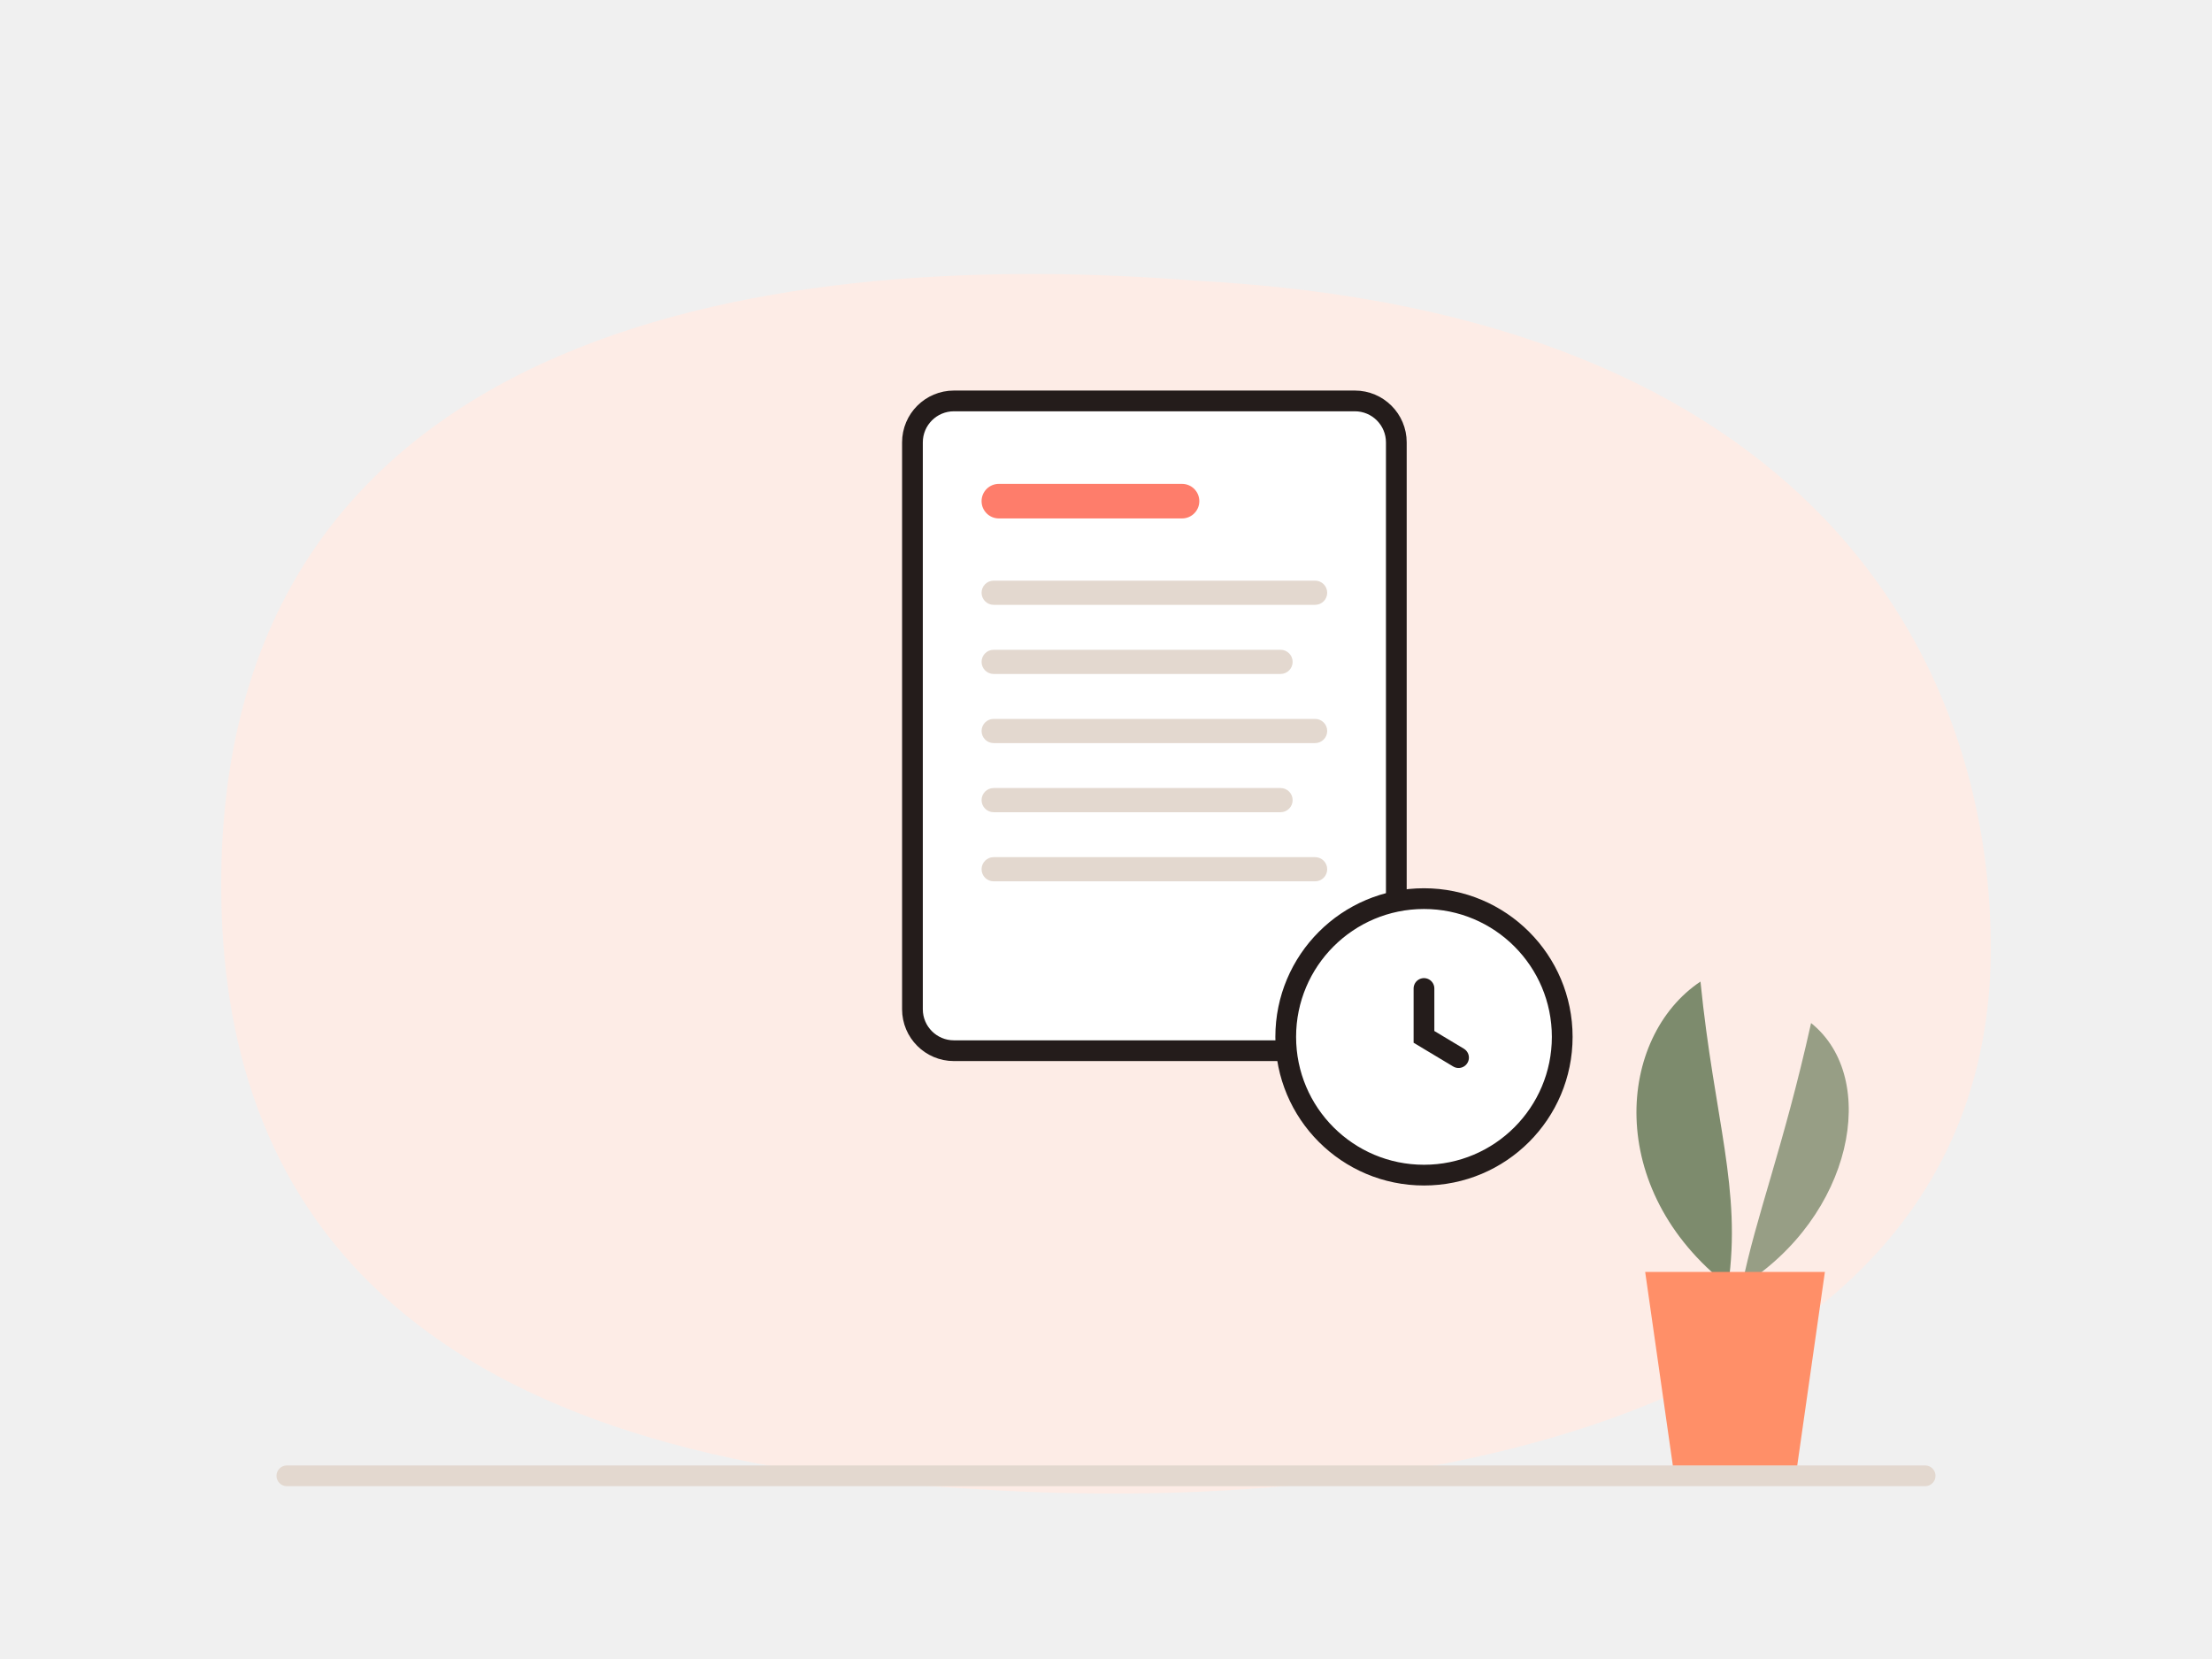
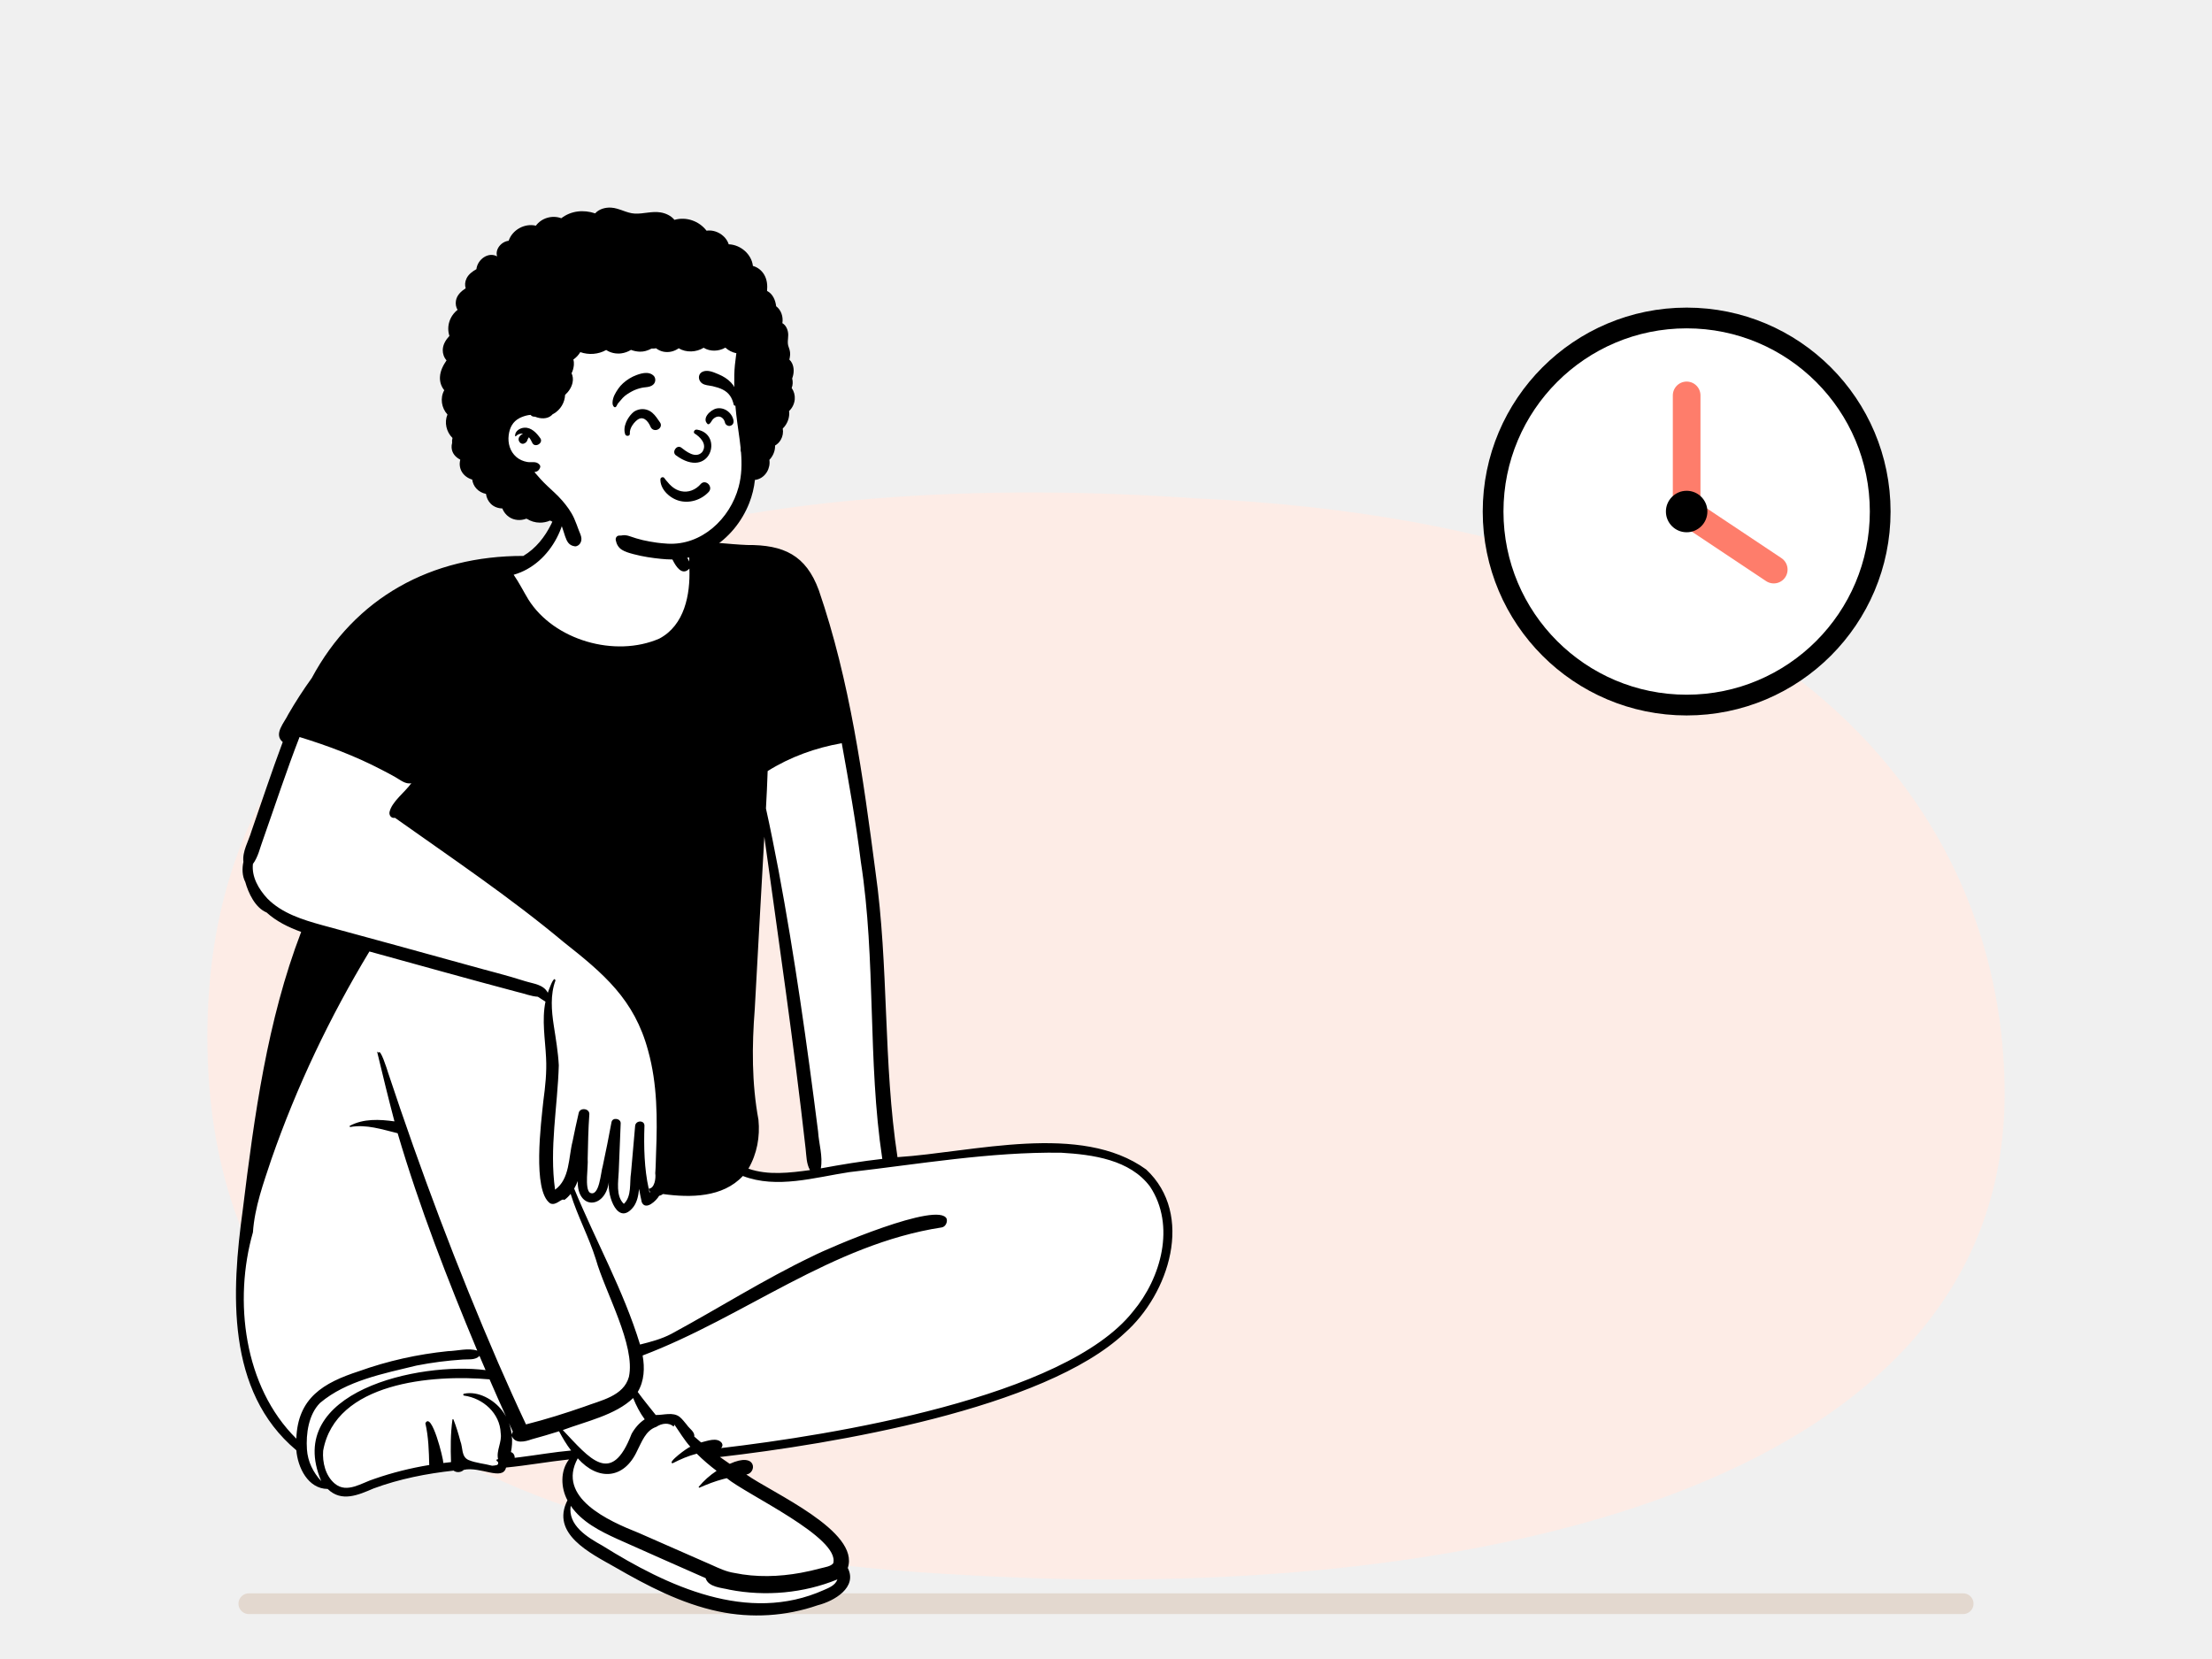
<svg xmlns="http://www.w3.org/2000/svg" width="320" height="240" viewBox="0 0 320 240">
-   <path fill="#fdece6" d="M32 128c0-82.8 83.2-92 140.8-87.4C262.4 45.2 288 95.8 288 137.2c0 64.4-76.8 82.8-147.2 78.2C57.6 210.8 32 174 32 128" />
-   <rect width="240" height="3" x="40" y="212" fill="#e3d8cf" rx="1.5" />
-   <rect width="70" height="94" x="132" y="58" fill="#fff" stroke="#241c1b" stroke-width="3" rx="6" />
-   <rect width="31.5" height="5" x="142" y="70" fill="#fe7d6b" rx="2.5" />
-   <rect width="50" height="3.5" x="142" y="84" fill="#e3d8cf" rx="1.75" />
-   <rect width="45" height="3.5" x="142" y="94" fill="#e3d8cf" rx="1.75" />
-   <rect width="50" height="3.5" x="142" y="104" fill="#e3d8cf" rx="1.75" />
-   <rect width="45" height="3.5" x="142" y="114" fill="#e3d8cf" rx="1.75" />
-   <rect width="50" height="3.5" x="142" y="124" fill="#e3d8cf" rx="1.75" />
-   <circle cx="206" cy="150" r="20" fill="#fff" stroke="#241c1b" stroke-width="3" />
-   <path fill="none" stroke="#241c1b" stroke-linecap="round" stroke-width="3" d="M206 143v7l5 3" />
-   <path fill="#7d8b6d" d="M250 186c-18-14-16-36-4-44 2 20 6 30 4 44" />
-   <path fill="#7d8b6d" d="M252 186c16-10 20-30 10-38-4 18-8 28-10 38" opacity=".8" />
-   <path fill="#ff8f68" d="M238 184h26l-4 28h-18Z" />
+   <path fill="#fdece6" d="M30 150c0-73.8 84.5-82 143-77.9 91 4.1 117 49.2 117 86.1 0 57.4-78 73.8-149.5 69.7C56 223.8 30 191 30 150" />
+   <circle cx="244" cy="74" r="28" fill="#fff" stroke="#000" stroke-width="3" />
+   <path fill="none" stroke="#fe7d6b" stroke-linecap="round" stroke-linejoin="round" stroke-width="4" d="M244 57.2V74l12.6 8.4" />
+   <circle cx="244" cy="74" r="3" />
+   <path stroke="#e3d8cf" stroke-linecap="round" stroke-width="3" d="M36 232h248" />
+   <svg width="136" height="204" x="34" y="30" viewBox="0 0 336 504">
+     <g fill="none" fill-rule="evenodd">
+       <path fill="#fff" d="M185.557 324.865c.574 5.982-.6 11.694-3.397 16.523l-.91 1.572 1.732.604c3.152 1.101 6.658 1.636 10.717 1.636 4.177 0 8.52-.58 12.011-1.048l2.235-.298-1.098-1.938c-.883-1.558-1.046-3.445-1.219-5.444-.047-.537-.095-1.092-.158-1.64-3.307-29.515-7.488-59.415-11.53-88.33-1.065-7.608-2.165-15.476-3.232-23.215l-3.061.117c-.824 14.326-1.623 28.893-2.396 42.98q-.51 9.293-1.022 18.585c-1.222 15.66-.8 28.34 1.328 39.896m1.25 176.986c-4.497 0-9.001-.467-13.389-1.389-13.73-2.877-26.204-9.666-36.818-15.804-.542-.307-1.092-.613-1.656-.929-4.156-2.32-9.327-5.209-12.568-8.732-3.556-3.865-4.168-7.717-1.926-12.12l.355-.697-.37-.69c-2.322-4.313-2.15-9.65.42-12.978l2.158-2.796-3.55.376c-3.578.38-7.184.893-10.672 1.39-3.87.55-7.873 1.12-11.814 1.502l-1.096.106-.252 1.054c-.14.587-.313.943-1.53.943-1.054 0-2.47-.309-3.97-.635-1.862-.404-3.971-.863-6.006-.863-.895 0-1.7.085-2.46.26l-.444.102-.315.322c-.201.206-.545.334-.895.334-.265 0-.511-.073-.676-.202l-.497-.388-.63.07c-10.989 1.204-20.464 3.318-28.966 6.462l-.039.014-.184.08c-3.075 1.324-6.253 2.694-9.148 2.694-2.116 0-3.835-.719-5.409-2.262l-.444-.436-.628-.006c-6.365-.058-9.273-7.469-9.676-12.436l-.05-.625-.485-.407c-11.094-9.294-17.643-22.059-20.022-39.024-2.168-15.454-.503-31.747 1.41-45.647 4.427-36.022 9.044-68.315 20.78-98.942l.548-1.432-1.461-.524c-5.069-1.819-8.943-3.988-11.843-6.633l-.201-.184-.253-.103c-4.157-1.705-6.193-8-6.718-9.888l-.042-.152-.074-.14c-.848-1.625-1.043-3.885-.536-6.2l.054-.25-.031-.253c-.274-2.199.635-4.498 1.598-6.931.44-1.112.894-2.261 1.226-3.406 1.142-3.27 2.283-6.6 3.386-9.82 2.475-7.223 5.035-14.693 7.762-21.959l.372-.994-.821-.685c-1.403-1.17-.934-2.546 1.088-5.838.478-.777.93-1.513 1.274-2.237a152 152 0 0 1 8.259-12.762l.059-.082.047-.088c14.822-27.637 41.113-42.857 74.03-42.857h.671l.371-.222c6.17-3.704 10.573-10.06 13.464-19.429l.092-.298-.036-.31c-.099-.864-.207-1.996-.17-3.095.094-2.782 1.187-5.265 2.997-6.812 3.434-2.935 8.648-3.181 13.695-3.181h.724c6.452.02 11.007 1.138 14.335 3.521 3.866 2.77 6.003 7.24 6.533 13.665.158 1.923.153 3.915.148 5.841l-.001.538.065.213a38 38 0 0 0 1.614 4.362l.625 1.407 1.42-.634c.92-.41 2.085-.62 3.563-.645.426-.01.842-.014 1.261-.014 3.433 0 7.105.313 10.656.615 2.675.228 5.442.464 8.12.569l.037.001.536-.002c6.51 0 11.228 1.022 14.85 3.217 3.9 2.362 6.704 6.154 8.824 11.933 11.373 33.125 16.048 68.804 20.173 100.283 2.339 16.461 3.05 33.337 3.738 49.657.727 17.226 1.478 35.038 4.138 52.45l.21 1.377 1.412-.091c6.215-.4 12.93-1.263 20.04-2.176 10.804-1.388 21.974-2.822 32.773-2.822 15.1 0 26.547 2.966 34.994 9.067 5.888 5.54 8.934 13.04 8.809 21.696-.177 12.23-6.657 25.752-16.507 34.447l-.037.034c-12.452 11.744-35.18 21.93-67.554 30.275-29.77 7.674-60.562 11.845-76.268 13.647l-3.888.447 3.156 2.277c1.277.922 2.442 1.733 3.562 2.481l.722.483.792-.363c2.257-1.033 3.69-1.25 4.496-1.25.715 0 1.577.155 1.624.894.031.483-.313 1.201-1.04 1.292l-3.865.481 3.155 2.247c2.107 1.5 5.251 3.308 8.892 5.403 11.91 6.851 29.91 17.206 26.815 26.299l-.203.597.288.563c.831 1.628.902 3.14.216 4.62-1.47 3.173-6.067 5.582-9.971 6.562l-.067.016-.066.023a64.4 64.4 0 0 1-21.195 3.561" />
+       <path fill="#000" d="M173.736 443.437c.47-.477.667-1.102.229-1.836-1.696-2.162-5.212-.683-7.4-.184a64 64 0 0 1-2.436-2.101c.274-1.7-1.773-2.83-2.614-4.142-.826-.966-1.603-2.063-2.593-2.873-2.413-1.88-5.758-.608-8.559-.693-2.157-2.74-4.378-5.393-6.43-8.223 2.365-3.968 2.532-8.617 1.747-13.038 36.274-13.742 67.672-39.76 106.903-45.773 1.35-.225 2.106-1.862 1.77-3.062-2.737-6.52-42.063 10.303-47.941 13.35-17.338 8.289-33.579 18.62-50.43 27.736-3.513 1.864-7.378 2.865-11.22 3.834-5.904-19.346-15.892-37.081-23.55-55.734.497-.86.92-1.763 1.28-2.691-.254 10.258 9.738 10.114 11.118.383-.57 5.073 3.273 15.936 8.818 8.808 1.3-1.79 1.762-4.083 1.982-6.396q.428 2.397.967 4.777c1.423 3.143 5.31-.679 6.212-2.318a3.1 3.1 0 0 0 1.365-.62c9.805 1.359 21.354 1.28 28.549-6.448 12.203 4.674 25.71.487 38.05-1.38 25.116-2.882 50.33-7.277 75.67-6.94 11.314.655 24.66 2.479 31.817 12.116 9.18 13.894 3.99 32.657-6.135 44.684-24.358 30.79-107.968 44.179-147.169 48.764m.685 11.091q.667-.176 1.334-.33c7.11 5.91 40.593 21.256 38.046 30.422-.9 1.14-3.055 1.4-4.417 1.768a88 88 0 0 1-7.186 1.634c-7.818 1.42-15.915 1.668-23.722.048-2.873-.436-5.466-1.66-8.082-2.842-8.453-3.713-17.763-7.815-26.176-11.497-10.688-4.23-29.434-12.567-21.724-26.634 7.305 8.203 16.576 7.486 21.247-2.709 1.61-3.095 3.016-7.267 6.8-8.518 1.995-1.347 4.547-1.627 6.214-.126.12-.186.228-.449.287-.68 1.88 2.67 3.501 5.483 5.704 7.924-.756.04-8.63 5.86-6.307 5.862 2.796-1.437 5.574-2.635 8.592-3.41 2.188 2.197 4.594 4.24 7.087 6.13-2.421 1.596-4.596 3.55-6.345 5.672-.152.187.033.429.259.328 2.716-1.208 5.509-2.27 8.39-3.042m36.04 39.636c-27.195 12.196-55.985-1.384-79.176-15.863-5.352-2.984-12.393-7.214-11.31-14.238 3.942 5.758 10.44 9.037 16.678 11.88 10.48 4.73 21.029 9.307 31.535 13.979.992 3.286 5.737 3.412 8.605 4.142 12.765 2.471 26.486 1.243 38.5-3.686-.696 2.056-2.97 3-4.832 3.786M101.96 446.676q-1.008.127-2.016.24c.07-.888-.466-1.776-1.328-2.05.387-1.883.53-3.828.323-5.737 1.123 2.898 4.75 2.018 7.053 1.183q4.934-1.34 9.813-2.878c1.282 2.379 2.642 4.722 4.312 6.876-6.08.54-12.101 1.612-18.157 2.366m-2.675-9.116c-.161.34-.392.701-.397 1.11a18.2 18.2 0 0 0-.972-4.137q.684 1.514 1.37 3.027M95.447 430c-2.99-3.891-8.517-7.072-13.627-5.987-.328.07-.336.597 0 .663 6.864.93 12.891 6.366 13.13 13.394.54 3.18-1.675 6.303-.929 9.355l-.443.028a5 5 0 0 1-.167.545c.741.123.959 1.314.084 1.526a8.7 8.7 0 0 1-1.61.22c-2.798-.755-5.75-.93-8.426-2.044-2.647-1.168-1.985-4.45-2.918-6.722-.685-2.62-1.473-5.231-2.465-7.746-.072-.202-.346-.156-.37.048-.7 5.017-.677 10.12-.507 15.177-.919.093-1.832.197-2.747.31.059-1.413-4.186-18.622-6.422-14.206 1.125 4.856 1.261 9.928 1.382 14.925-6.64 1.092-13.183 2.72-19.549 4.934-4.486 1.357-9.82 5.372-14.176 1.742-3.372-2.784-4.509-7.642-4.19-11.776 4.385-24.46 39.025-27.317 59.475-25.509a1050 1050 0 0 0 5.891 13.308 16.5 16.5 0 0 0-1.416-2.184m-69.744 13.908c-.375-5.554.561-12.468 4.683-16.607 9.433-7.963 22.642-10.468 34.43-13.35a129 129 0 0 1 16.645-2.16c1.983-.156 4.502.292 5.902-1.327a987 987 0 0 0 2.183 5.11c-23.468-3.07-72.43 7.595-58.719 39.692-2.904-3.14-4.827-6.964-5.124-11.358m116.593-18.36c1.08 2.694 2.4 5.259 4.127 7.605-1.962 1.281-3.563 3.175-4.691 5.211-7.233 18.892-14.969 8.773-24.579-1.365 8.133-3.064 18.905-5.36 25.143-11.451m-120.39 14.516C3.1 421.515-.55 390.615 6.399 366.325c.618-9.008 3.773-17.592 6.6-26.12 9-25.869 20.836-50.757 35.032-74.255 17.613 4.83 35.194 9.789 52.848 14.46 2.431.528 4.865 1.57 7.36 1.72.893.568 1.789 1.194 2.717 1.743-1.352 6.612-.105 13.361.21 20.013.287 5.236-.28 10.364-.975 15.545-.776 7.537-3.975 32.051 2.435 36.539 2.172 1.047 4.114-2.053 5.05-1.2a10.3 10.3 0 0 0 2.272-2.195c2.475 7.99 6.52 15.404 9.018 23.402 3.324 11.754 14.24 30.78 11.816 41.992-1.875 6.924-10.077 8.417-15.997 10.68-6.84 2.376-13.757 4.558-20.787 6.328-3.432-7.271-6.712-14.612-9.931-21.98-14.712-33.993-27.741-68.695-39.385-103.812-.218-.779-2.896-9.224-3.386-6.868-.04-.242-.346-.868-.461-.333 1.974 8.246 3.977 16.489 6.145 24.689-5.325-.744-11.05-1.034-15.923 1.571-.25.134-.066.464.182.424 5.771-.999 11.337.888 16.88 2.242 7.784 26.455 17.827 52.238 28.459 77.699-3.288-1.047-7.105.11-10.537.194-10.808 1.115-21.493 3.476-31.703 7.148-12.834 4.155-21.909 9.572-22.43 24.114M11.554 247.017c-3.16-3.398-5.642-7.736-5.162-12.34 1.898-2.527 2.526-5.823 3.631-8.745 4.322-12.223 8.333-24.54 13.037-36.631 10.006 3.072 19.849 6.757 29.134 11.597q2.563 1.305 5.068 2.71c1.75.978 3.657 2.678 5.755 2.191-2.293 3.242-7.014 6.614-7.812 10.36-.172 1.185.67 2.285 1.962 2.02 20.234 14.35 41.13 28.397 60.255 44.38 14.322 11.321 25.317 20.502 30.229 38.87 3.31 11.898 3.32 24.333 2.834 36.567-.095 2.378-.098 4.812-.29 7.206.287 1.79-.26 5.436-2.275 5.501a2.7 2.7 0 0 0 .418 1.188q-.095.127-.2.25-.15-.733-.29-1.465c-1.57-6.942-1.78-14.996-1.518-22.386.11-2.12-3.145-2.069-3.327 0l-1.47 16.758c-.587 3.62.34 8.354-2.559 11.106-2.947-2.719-1.972-8.082-1.829-11.59.23-5.723.48-11.444.693-17.167.066-1.814-2.942-2.28-3.283-.437a528 528 0 0 1-3.14 15.725c-.68 2.02-1.146 11.085-4.542 9.511-2.023-1.38-.564-9.468-.83-12.147.125-5.302.199-10.597.59-15.886.158-2.134-3.322-2.588-3.8-.504a341 341 0 0 0-2.187 10.14c-1.475 5.723-.939 13.481-6.263 17.285-2.086-14.867.915-29.63 1.336-44.444-.251-4.8-1.077-9.552-1.806-14.294-.805-5.244-1.274-10.952.61-16.01-.515-2.264-2.541 3.863-2.73 4.372-1.527-3.002-5.243-3.234-8.183-4.17-6.532-2.11-13.224-3.702-19.833-5.579-17.528-4.86-35.077-9.645-52.63-14.42-7.012-1.937-14.394-4.23-19.593-9.522m175.523 79.078c-2.419-13.089-2.352-26.35-1.318-39.583 1.136-20.522 2.239-41.049 3.418-61.568 5.122 37.139 10.583 74.235 14.758 111.493.298 2.593.252 5.337 1.562 7.65-7.243.969-14.963 1.945-22.006-.514 3.09-5.335 4.18-11.409 3.586-17.478m36.597-92.19c5.476 35.2 2.352 71.018 7.664 106.177-7.369.824-14.681 2.045-21.973 3.387.798-4.343-.716-8.828-.977-13.202-3.96-31.196-8.333-62.372-14.127-93.296-1.421-7.401-2.857-14.771-4.504-22.132.249-4.457.467-8.914.61-13.373 8.041-5.047 17.108-8.314 26.485-9.96 2.533 14.094 5.065 28.179 6.822 42.4m-63.39-110.61a35 35 0 0 1-.917-1.675c.99.038 1.954.073 2.929.235-.044 1.566.043 3.145.061 4.724-.487-1.155-1.441-2.21-2.072-3.284m165.384 220.582c-23.389-16.98-61.805-6.162-88.9-4.417-5.165-33.817-3.056-68.187-7.87-102.06-4.435-33.839-9.11-68.15-20.247-100.573-4.596-12.536-12.547-16.259-25.638-16.158-6.643-.26-13.668-1.322-20.123-1.17-1.416.022-2.896.209-4.173.78-1.796-4.042-2.77-8.38-3.263-12.751a.251.251 0 0 0-.49-.063c-1.518 3.806-1.68 7.96-.854 11.945.598 2.856 4.155 14.093 8.287 9.696.328 9.22-1.7 20.23-10.746 25.014-15.807 6.881-37.657.616-46.813-13.989-1.77-2.918-3.296-6.023-5.255-8.825 13.652-3.86 21.316-20.192 18.1-32.63-1.988 9.674-5.613 20.482-14.638 25.9-32.865-.073-60.19 14.872-75.63 43.657a153 153 0 0 0-8.375 12.942c-1.377 2.956-5.412 7.068-1.988 9.923-3.954 10.538-7.463 21.223-11.172 31.845-1.018 3.539-3.347 7.251-2.883 10.972-.502 2.293-.48 5.004.672 7.209 1.093 3.93 3.545 9.216 7.61 10.884 3.45 3.145 7.812 5.312 12.362 6.944-12.134 31.66-16.753 65.805-20.864 99.257-4.03 29.264-6.11 64.862 19.138 86.012.49 6.051 4.086 13.762 11.196 13.827 4.924 4.828 10.926 2.18 16.407-.181 9.251-3.42 18.954-5.317 28.595-6.374 1.033.807 2.716.673 3.637-.268 5.84-1.344 13.934 4.1 15.114-.832 7.53-.73 14.978-2.096 22.501-2.893-3.17 4.106-2.942 10.162-.554 14.599-6.081 11.944 8.084 18.86 16.746 23.76 11.692 6.76 23.904 13.175 37.276 15.977 11.757 2.47 24.074 1.72 35.418-2.224 5.96-1.496 14.286-6.407 10.749-13.326 4.483-13.167-27.002-26.81-36.264-33.404 3.786-.471 3.924-8.316-5.922-3.808a118 118 0 0 1-3.516-2.45c39.826-4.57 115.885-17.144 144.708-44.325 15.835-13.976 24.971-42.246 7.662-58.422" />
+       <path fill="#fff" d="M130.509 18.773c38.008-1.866 55.159 24.856 56.268 36.791.77 8.285-4.132 17.835-4.132 25.238 0 3.78 4.634 11.893 2.476 17.4-4.8 12.26-14.967 25.865-27.92 25.865-12.955 0-29.814 3.578-44.128-16.888-1.343-1.92-18.33-12.834-19.98-23.205-4.112-25.832 10.296-63.87 37.416-65.2" />
+       <path fill="#000" d="M128.717 2.143C130.077.59 132.371-.031 134.41.09c2.962.175 5.537 2 8.484 2.135 3.089.143 6.07-.926 9.167-.43 1.899.305 3.78 1.184 4.995 2.667 4.213-1.205 8.787.39 11.47 3.873 3.31-.513 6.911 1.676 7.924 4.86 4.205.136 8.175 3.509 8.644 7.735 1.68.444 3.14 1.6 4.035 3.13 1.04 1.773 1.213 3.806 1.025 5.805 1.979 1.009 2.984 3.177 3.247 5.47 1.808 1.348 2.593 3.77 2.225 6.055 1.384.78 2.099 2.592 2.091 4.21-.007 1.51-.408 2.847.156 4.304.502 1.298.683 2.38.406 3.739l-.028.132q-.072.331-.127.644c.375.328.691.74.93 1.218.866 1.747.737 3.74.076 5.513.29 1.13.253 2.322-.175 3.407a6.16 6.16 0 0 1 1.099 4.034 6.57 6.57 0 0 1-2.03 4.202c.304 2.244-.61 4.669-2.262 6.249a5.93 5.93 0 0 1-.704 4.025 5.55 5.55 0 0 1-2.045 2.055 6.6 6.6 0 0 1-.325 2.284 7.3 7.3 0 0 1-1.707 2.838c.461 2.944-1.304 6.211-4.411 7.037-.261.07-.51.101-.749.106a32 32 0 0 1-2.026 8.276c-2.653 6.753-7.478 12.658-13.77 16.341-3.111 1.82-6.607 3.068-10.175 3.589-2.568.375-5.038.282-7.615.027-3.235-.323-6.485-.806-9.63-1.638l-.506-.134c-1.303-.349-2.678-.75-3.807-1.453-1.264-.786-1.92-1.998-2.211-3.426-.163-.794.341-1.648 1.212-1.665h.056q.285.005.571-.015l.144-.01h.007q.013-.003.026-.002c.085-.013.168-.038.25-.05.958-.161 1.796-.002 2.696.297l.113.038c1.514.521 3.016 1.004 4.581 1.362a59 59 0 0 0 4.898.892l.163.02.05.007.025.003.015.002.484.06q.572.067 1.143.126 1.053.105 2.107.165c12.119.681 22.297-8.847 25.369-20.27 1.113-4.134 1.186-8.258.857-12.385a3 3 0 0 1-.165-.999q.002-.284.023-.568c-.409-3.992-1.119-7.986-1.563-11.992-.519-4.68-.807-9.387-.702-14.097.053-2.327.301-4.63.627-6.934l.118-.827a8.1 8.1 0 0 1-3.933-1.995c-2.367 1.365-5.43 1.486-7.766.045-2.618 1.639-6.276 1.788-8.912.185-1.593 1.136-3.6 1.626-5.572 1.194a6.5 6.5 0 0 1-2.522-1.193 7.2 7.2 0 0 1-1.628.103l-.112.063c-1.251.658-2.637 1.092-4.064 1.043a9.6 9.6 0 0 1-3.152-.637c-1.076.649-2.253 1.091-3.513 1.25-1.84.232-3.825-.175-5.355-1.217-2.797 1.59-6.236 1.835-9.254.767a8.5 8.5 0 0 1-2.475 2.641c.18.642.236 1.326.175 1.984-.102 1.083-.373 2.053-.818 2.925.469.974.61 2.17.347 3.37-.374 1.71-1.37 3.2-2.662 4.358a8.19 8.19 0 0 1-4.054 6.714c-.124.072-.247.13-.37.184a1.8 1.8 0 0 1-.383.386c-1.552 1.432-4.009 1.318-5.954.509l-.114.005c-.694.018-1.168-.253-1.45-.65a7 7 0 0 0-.846.097 11.8 11.8 0 0 0-3.103 1.044c-2.427 1.247-3.55 3.45-3.886 6.1-.366 2.89.466 5.834 2.706 7.79 1.088.951 2.48 1.547 3.894 1.798 1.562.278 3.232-.406 4.385.934.231.265.39.636.264.994-.391 1.117-1.036 1.545-2.044 1.7 1.457 1.725 2.951 3.393 4.606 4.943 1.79 1.68 3.641 3.308 5.257 5.16 1.707 1.961 3.25 4.04 4.32 6.418.612 1.368 1.103 2.777 1.633 4.177l.094.244c.59 1.487 1.375 2.92.467 4.474-.361.61-1.178 1.202-1.93 1.104-2.12-.27-2.83-1.7-3.481-3.563-.492-1.408-.868-2.855-1.397-4.25a16 16 0 0 0-.32-.768c-1.221.34-2.565.07-3.655-.625a8.9 8.9 0 0 1-3.702.75c-1.67-.028-3.194-.491-4.505-1.326q-.157-.041-.313-.084c-1.995.762-4.33.626-6.136-.61a6.5 6.5 0 0 1-2.423-3.059c-1.51-.029-3.005-.563-4.088-1.634a6.1 6.1 0 0 1-1.747-3.567c-1.3-.257-2.52-.885-3.476-1.943-.799-.883-1.284-2.008-1.448-3.175-1.584-.452-3.012-1.484-3.792-2.924a5.54 5.54 0 0 1-.476-4.117l-.092-.132c-1.631-.853-2.876-2.249-3.004-4.242a5 5 0 0 1 .18-1.673 5 5 0 0 1 .137-1.782c-2.194-2.131-2.99-5.554-1.798-8.384-2.144-2.304-2.71-5.947-1.139-8.681-1.078-1.302-1.632-2.962-1.54-4.735.116-2.214 1.132-4.147 2.348-5.937-.903-.997-1.384-2.387-1.349-3.729.05-1.945 1.086-3.62 2.382-5.008-1.13-3.425.133-7.141 2.909-9.31-.562-.924-.77-2.068-.587-3.227.321-2.026 1.843-3.406 3.486-4.497-.344-1.117-.254-2.322.293-3.476.73-1.54 2.106-2.517 3.543-3.343.371-3.415 4.193-6.332 7.398-4.57-.795-2.541 1.494-5.286 4.127-5.576 1.289-3.901 5.735-6.36 9.732-5.391 2.044-2.79 5.848-3.864 9.078-2.667 3.55-2.717 7.956-3.12 12.111-1.74m-25.294 76.6c2.495-.135 4.366 1.898 5.68 3.758 1.234 1.746-1.931 3.589-2.854 1.665-.33-.686-.707-1.412-1.211-2.013-.085.119-.16.241-.234.367l-.074.127a3 3 0 0 0-.16.285c.004.018-.071.248-.074.258-.205.623-.654 1.024-1.266 1.24-.79.275-1.537-.319-1.79-1.015-.404-1.112.534-2.08 1.51-2.521-.959-.156-1.902.17-2.594.906-.095.103-.255.02-.26-.107-.08-1.746 1.747-2.865 3.327-2.95" />
+       <path fill="#000" d="M164.273 104.782c-1.847.534-3.83.582-5.713.03-1.708-.5-3.462-1.601-4.719-3.059-1.116-1.295-1.84-2.868-1.811-4.547a.74.74 0 0 1 .178-.477.83.83 0 0 1 .442-.265.8.8 0 0 1 .518.045.7.7 0 0 1 .341.335q.29.38.579.746c1.553 1.915 3.057 3.346 5.393 3.86a6.6 6.6 0 0 0 3.694-.27c1.243-.455 2.367-1.255 3.247-2.28.398-.462.868-.65 1.327-.654.52-.003 1.035.238 1.423.624.381.38.636.896.66 1.435.02.473-.135.968-.547 1.41a11.1 11.1 0 0 1-5.012 3.067m-.057-23.986c1.893 1.15 4.779 3.83 2.741 6.679-2.397 2.512-5.85-.369-7.55-1.671-1.578-1.01-3.35 1.587-1.887 2.766 12.293 9.088 17.282-7.474 7.653-9.125-1.06-.182-1.453.995-.957 1.35m-17.714-5.057c-.608-.39-1.324-.522-2.118-.162-.62.282-1.707 1.22-2.464 2.454-.518.844-.885 1.835-.809 2.866a.65.65 0 0 1-.21.547.82.82 0 0 1-.458.202 1.2 1.2 0 0 1-.481-.043c-.276-.085-.422-.264-.476-.41-.53-1.405-.302-2.973.292-4.388.801-1.91 2.257-3.508 3.21-4.024 1.632-.883 3.557-.923 5.192-.024 1.39.765 2.26 2 3.126 3.26.184.268.366.534.555.795.378.523.415 1.042.269 1.487-.162.493-.576.909-1.093 1.127-.478.2-1.033.23-1.524.022-.414-.174-.795-.515-1.036-1.092-.405-.973-1.08-2.047-1.975-2.617m30.91 2.164c-.417.217-.743.282-1.205.144a1.7 1.7 0 0 1-.706-.421 1.4 1.4 0 0 1-.393-.71c-.135-.666-.5-1.29-1.02-1.697a2.05 2.05 0 0 0-1.63-.428c-.672.112-1.313.542-1.754 1.05-.147.17-.263.363-.379.554-.217.358-.428.691-.728.954a.68.68 0 0 1-.652.138c-.669-.67-.797-1.178-.776-1.683.023-.529.232-1.065.57-1.564.791-1.173 2.294-2.134 3.309-2.352 1.39-.298 2.769.06 3.875.835 1.139.797 1.982 2.035 2.245 3.43a1.83 1.83 0 0 1-.092 1.013c-.125.307-.343.57-.664.737M149.566 63.24c-.833.811-1.82.937-2.819 1.049-.554.063-.997.113-1.433.211-1.198.27-2.381.677-3.462 1.262-1.129.613-2.36 1.35-3.244 2.297q-.313.34-.608.698c-.181.215-.356.423-.54.623-.21.23-.411.472-.611.712a3 3 0 0 0-.173.305q-.055.118-.13.26a5 5 0 0 1-.231.396c-.14.233-.214.297-.278.325a.57.57 0 0 1-.307.059.5.5 0 0 1-.264-.129c-.428-.36-.555-.954-.542-1.583.02-.954.373-2.011.698-2.661.756-1.51 1.804-3.08 3.064-4.207 1.439-1.286 3.012-2.26 4.82-2.93 1.123-.418 2.424-.8 3.647-.752.881.034 1.722.296 2.416.949.427.4.632.97.632 1.54 0 .582-.213 1.166-.635 1.576m29.542 7.428a.46.46 0 0 1-.208.183.48.48 0 0 1-.659-.326c-.553-2.428-1.628-4.234-3.922-5.399-1.129-.573-2.426-.937-3.655-1.227-.357-.085-.734-.14-1.114-.195-1.19-.173-2.39-.372-3.166-1.333-.468-.579-.664-1.32-.553-1.996a2.12 2.12 0 0 1 1.156-1.573c1.688-.871 3.786-.016 5.49.713l.373.158c1.667.703 3.188 1.63 4.438 2.957.991 1.052 1.91 2.608 2.28 4.209.308 1.331.236 2.69-.46 3.83" />
+     </g>
+   </svg>
</svg>
